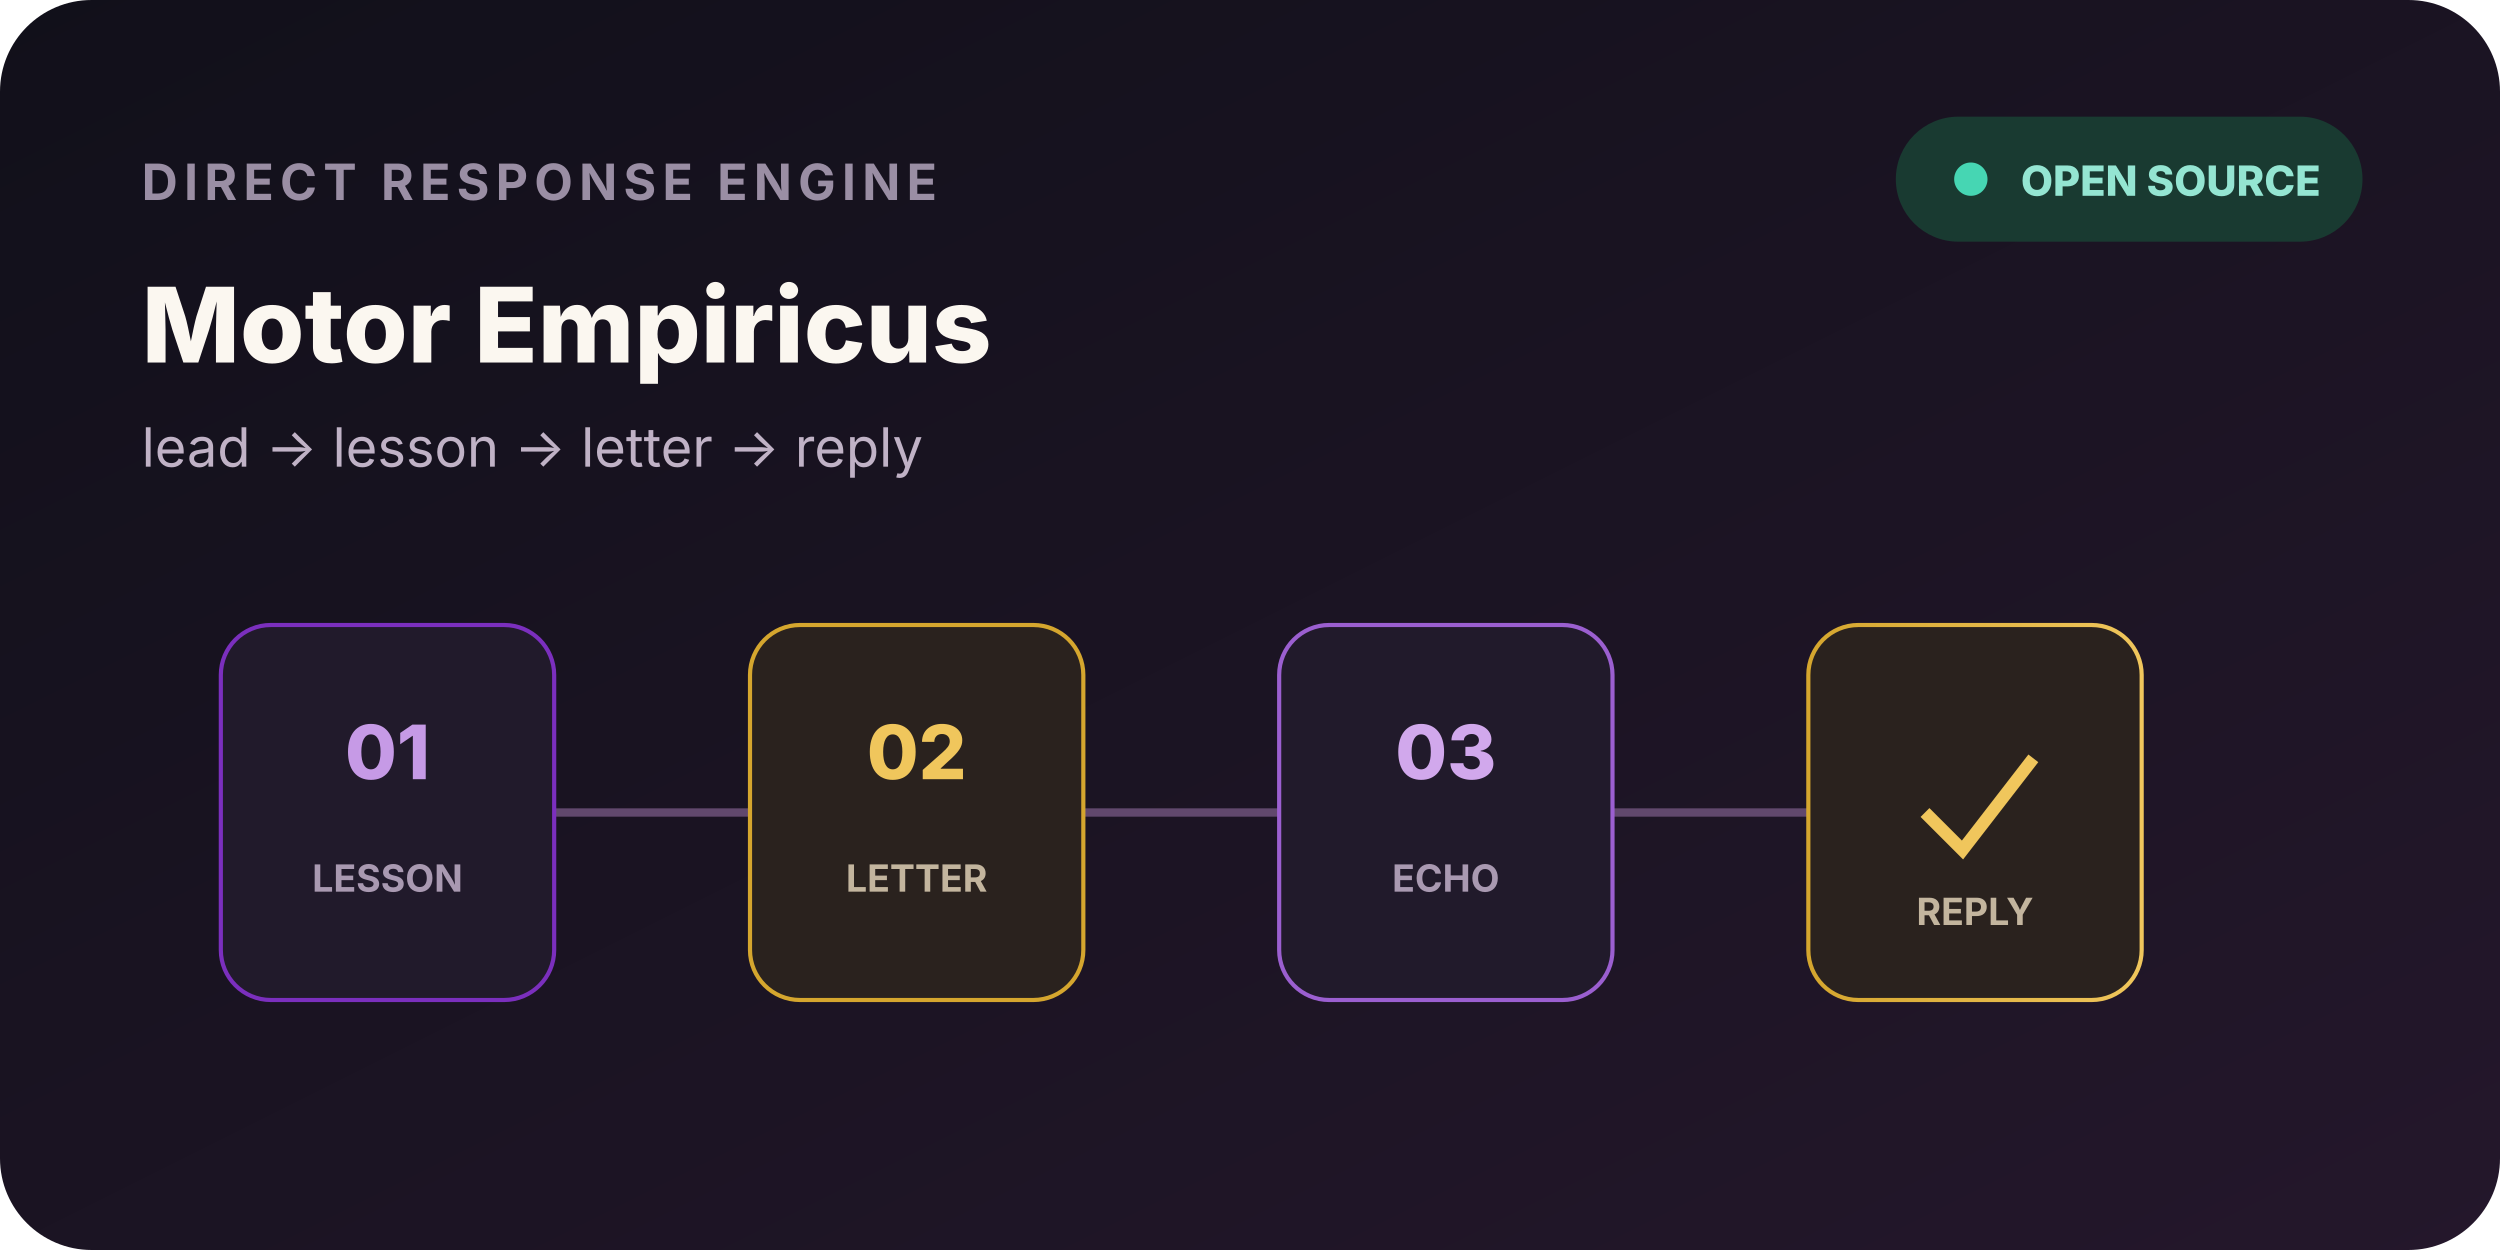
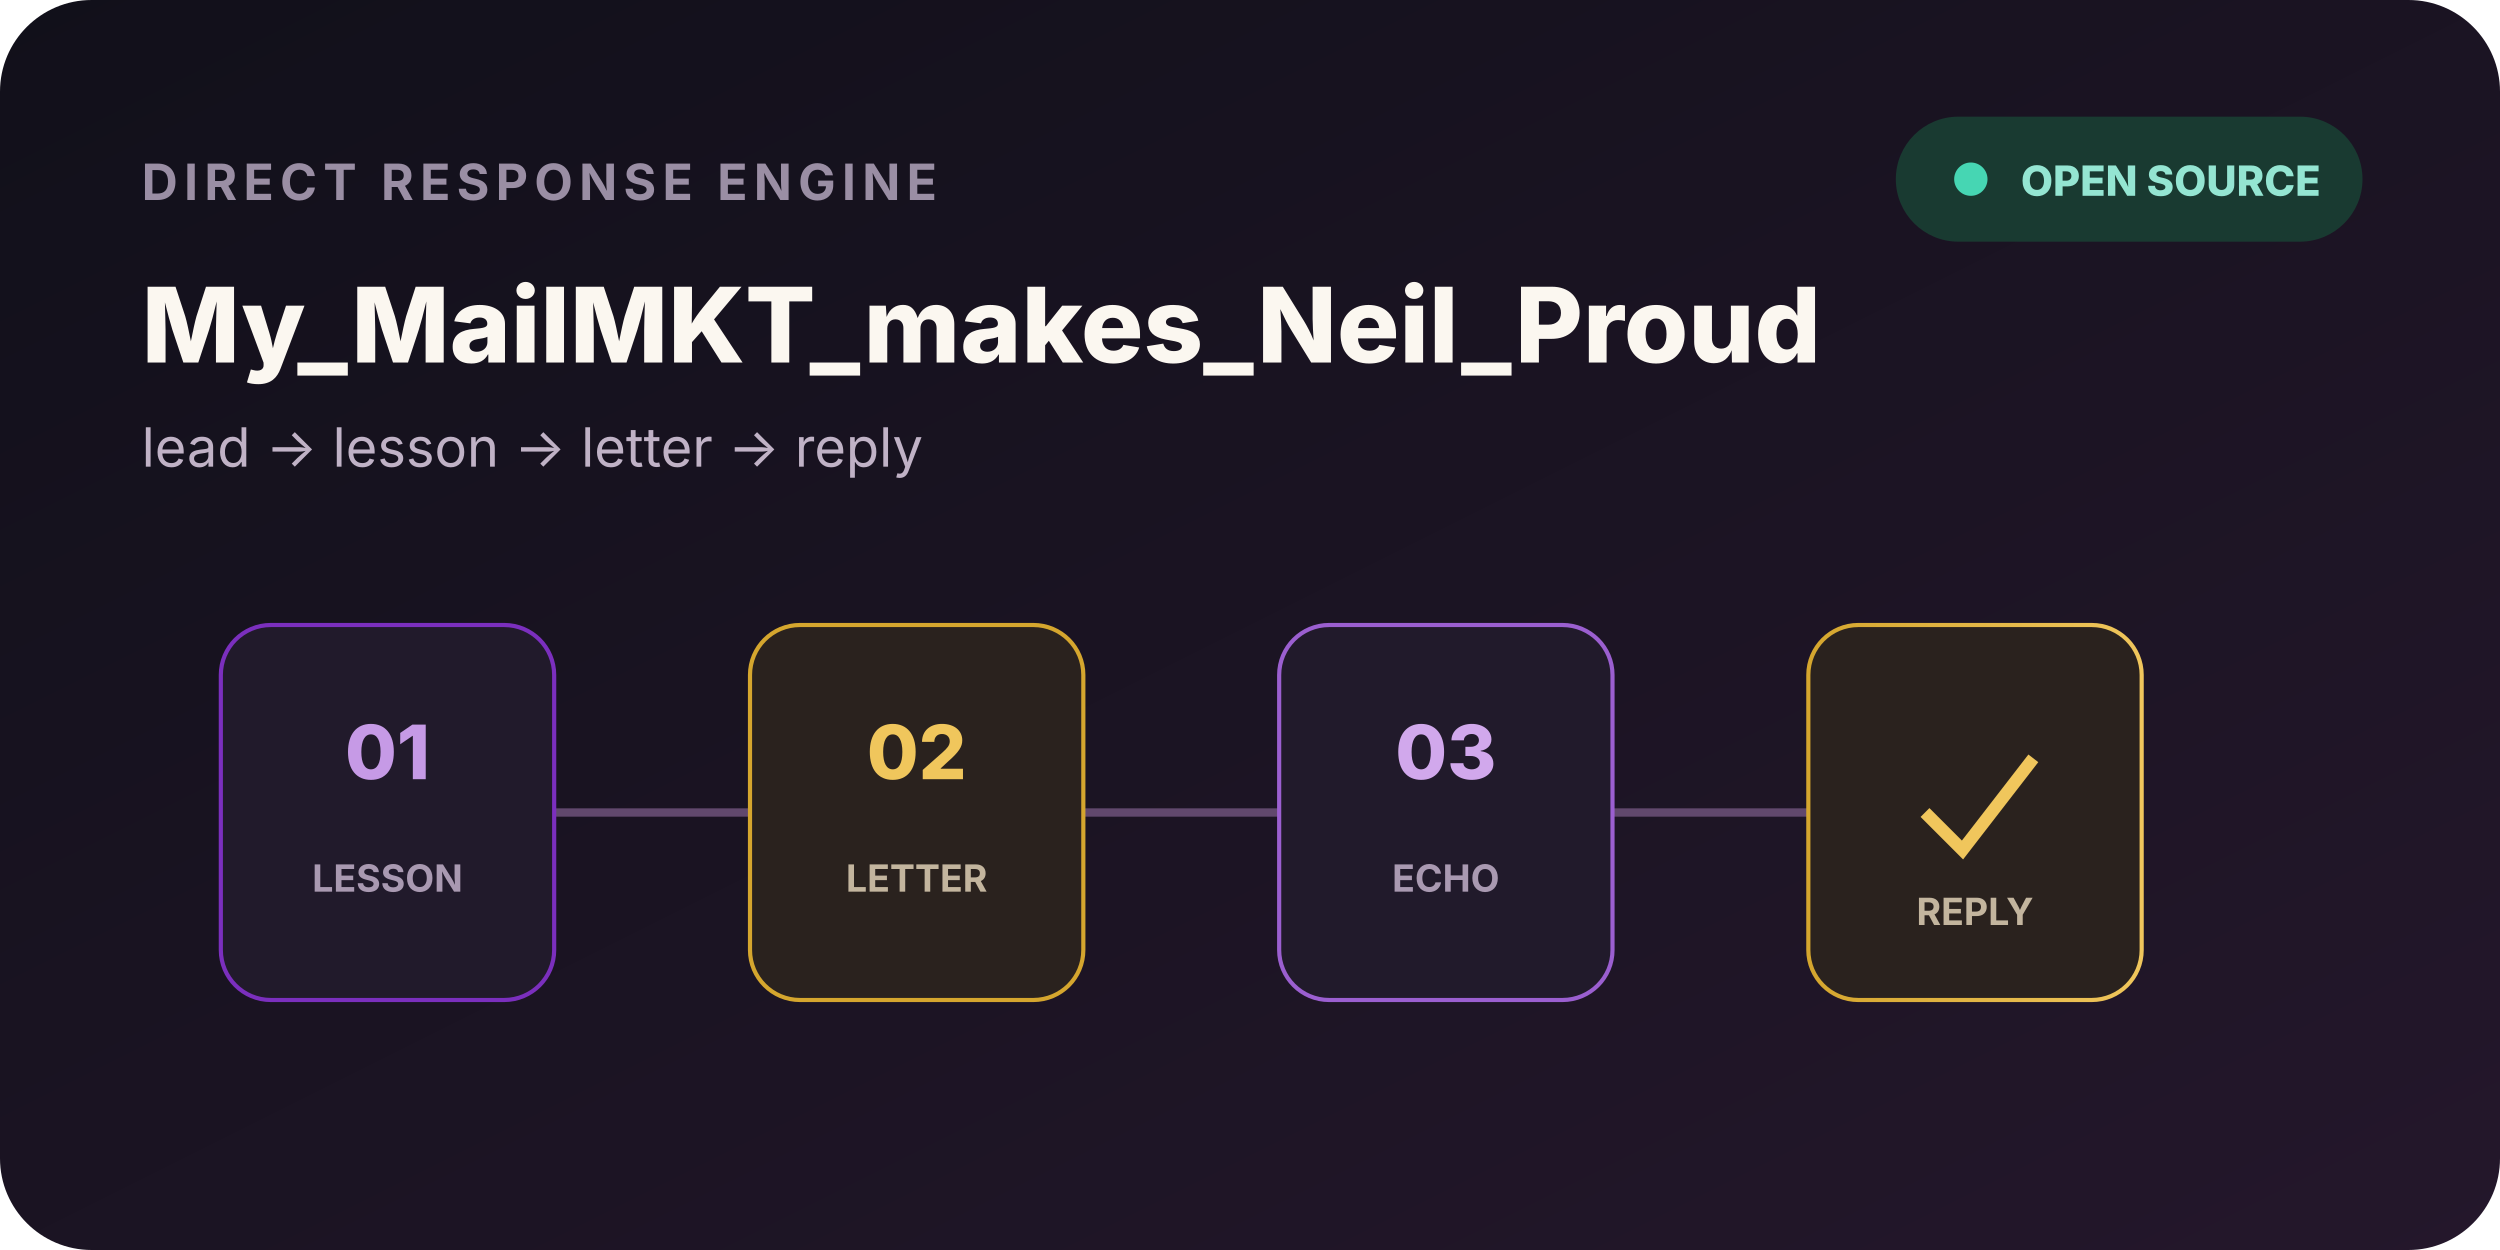
- <svg xmlns="http://www.w3.org/2000/svg" width="600" height="300" viewBox="0 0 600 300" role="img" aria-label="Motor Empiricus direct-response email engine">
+ <svg xmlns="http://www.w3.org/2000/svg" width="600" height="300" viewBox="0 0 600 300" role="img" aria-label="My_MailMKT_makes_Neil_Proud direct-response email engine">
  <defs>
    <linearGradient id="bg" x2="1" y2="1">
      <stop stop-color="#11101A" />
      <stop offset="1" stop-color="#24172B" />
    </linearGradient>
    <linearGradient id="gold" x2="1">
      <stop stop-color="#D5A62E" />
      <stop offset="1" stop-color="#F0C65C" />
    </linearGradient>
  </defs>
  <rect width="600" height="300" rx="22" fill="url(#bg)" />
  <text x="34" y="48" fill="#9A8EA4" font-family="Inter,Arial,sans-serif" font-size="12" font-weight="700" letter-spacing="1.5">DIRECT RESPONSE ENGINE</text>
-   <text x="34" y="87" fill="#FBF7F0" font-family="Inter,Arial,sans-serif" font-size="25" font-weight="800">Motor Empiricus</text>
+   <text x="34" y="87" fill="#FBF7F0" font-family="Inter,Arial,sans-serif" font-size="25" font-weight="800">My_MailMKT_makes_Neil_Proud</text>
  <text x="34" y="112" fill="#C0B2C6" font-family="Inter,Arial,sans-serif" font-size="13">lead → lesson → letter → reply</text>
  <g transform="translate(53 150)">
    <path d="M62 45h76m-10-9 10 9-10 9M189 45h76m-10-9 10 9-10 9M316 45h76m-10-9 10 9-10 9" fill="none" stroke="#61486D" stroke-width="2" />
    <g>
      <rect width="80" height="90" rx="12" fill="#211A2B" stroke="#7B2FBE" />
      <text x="40" y="37" fill="#C69AE6" text-anchor="middle" font-family="Inter,Arial,sans-serif" font-size="18" font-weight="800">01</text>
      <text x="40" y="64" fill="#A999B1" text-anchor="middle" font-family="Inter,Arial,sans-serif" font-size="9" font-weight="700">LESSON</text>
    </g>
    <g transform="translate(127)">
      <rect width="80" height="90" rx="12" fill="#2A221E" stroke="#D5A62E" />
      <text x="40" y="37" fill="#F0C65C" text-anchor="middle" font-family="Inter,Arial,sans-serif" font-size="18" font-weight="800">02</text>
      <text x="40" y="64" fill="#C3B59E" text-anchor="middle" font-family="Inter,Arial,sans-serif" font-size="9" font-weight="700">LETTER</text>
    </g>
    <g transform="translate(254)">
      <rect width="80" height="90" rx="12" fill="#211A2B" stroke="#9B5FD0" />
      <text x="40" y="37" fill="#D1A8EC" text-anchor="middle" font-family="Inter,Arial,sans-serif" font-size="18" font-weight="800">03</text>
      <text x="40" y="64" fill="#A999B1" text-anchor="middle" font-family="Inter,Arial,sans-serif" font-size="9" font-weight="700">ECHO</text>
    </g>
    <g transform="translate(381)">
      <rect width="80" height="90" rx="12" fill="#2A221E" stroke="url(#gold)" />
      <path d="m28 45 9 9 17-22" fill="none" stroke="#F0C65C" stroke-width="3" />
      <text x="40" y="72" fill="#C3B59E" text-anchor="middle" font-family="Inter,Arial,sans-serif" font-size="9" font-weight="700">REPLY</text>
    </g>
  </g>
  <g transform="translate(455 28)">
    <rect width="112" height="30" rx="15" fill="#193A31" />
    <circle cx="18" cy="15" r="4" fill="#46D6B3" />
    <text x="30" y="19" fill="#94E5D2" font-family="Inter,Arial,sans-serif" font-size="10" font-weight="800">OPEN SOURCE</text>
  </g>
</svg>
